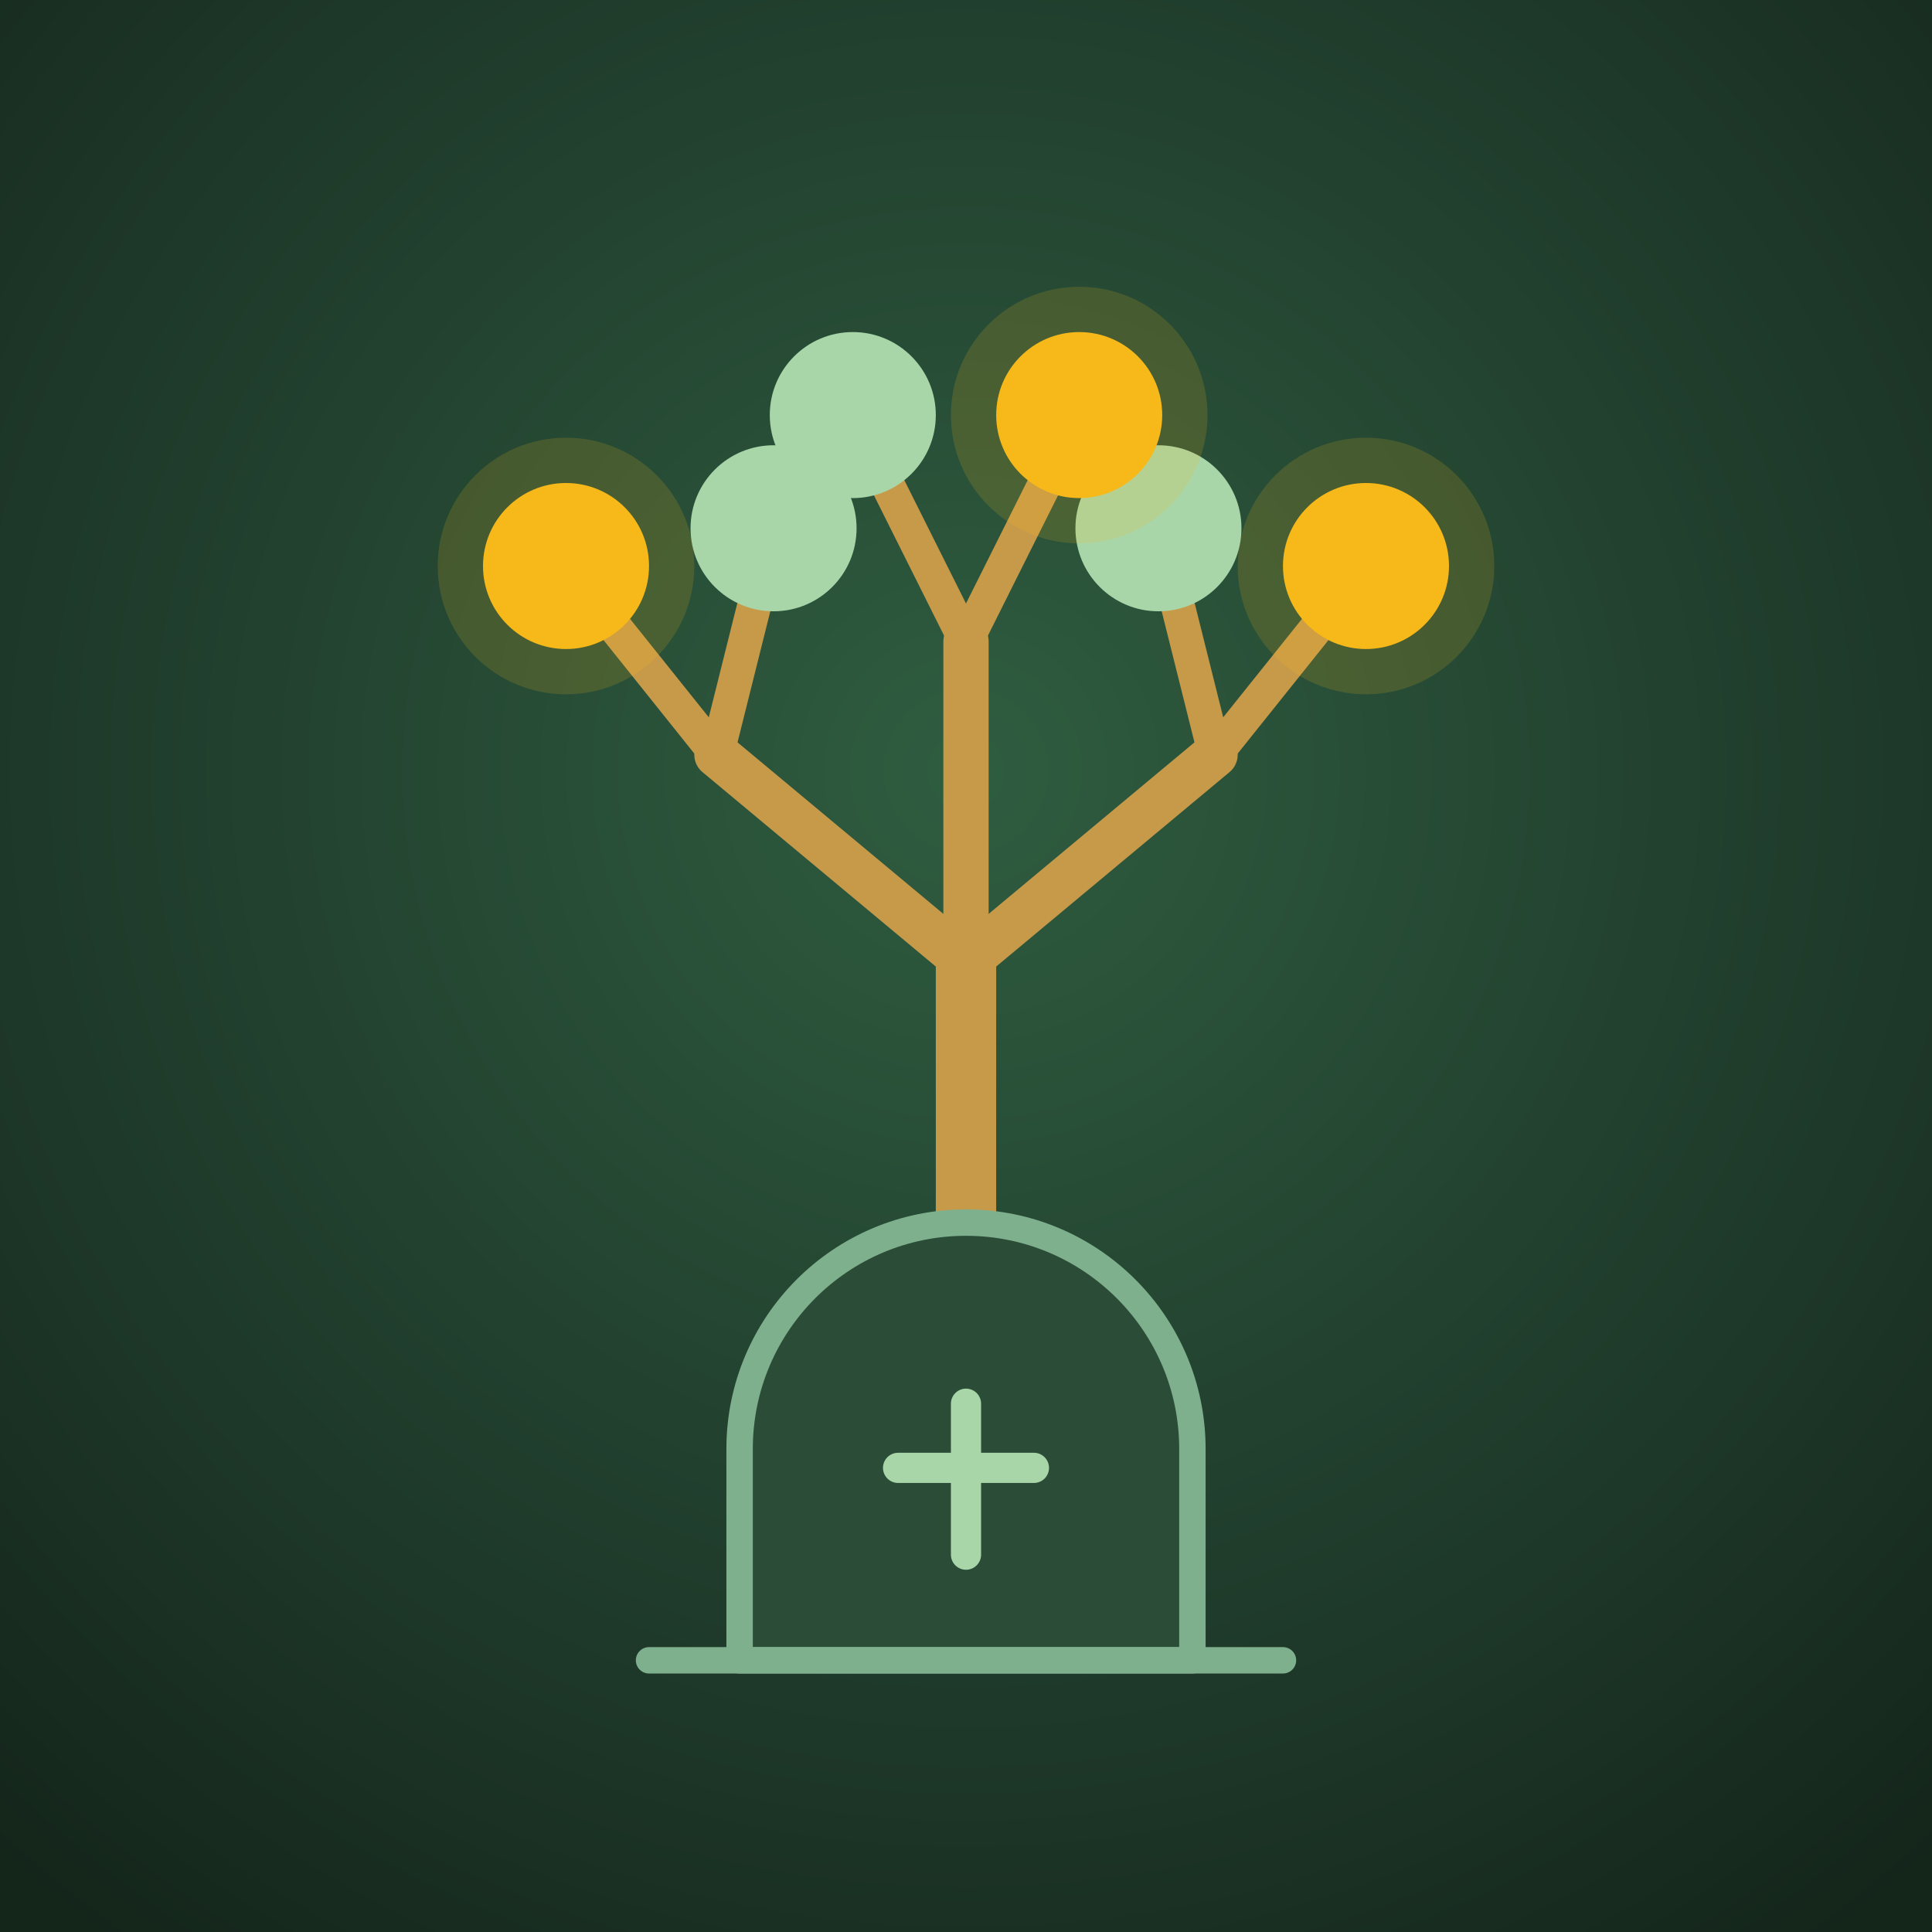
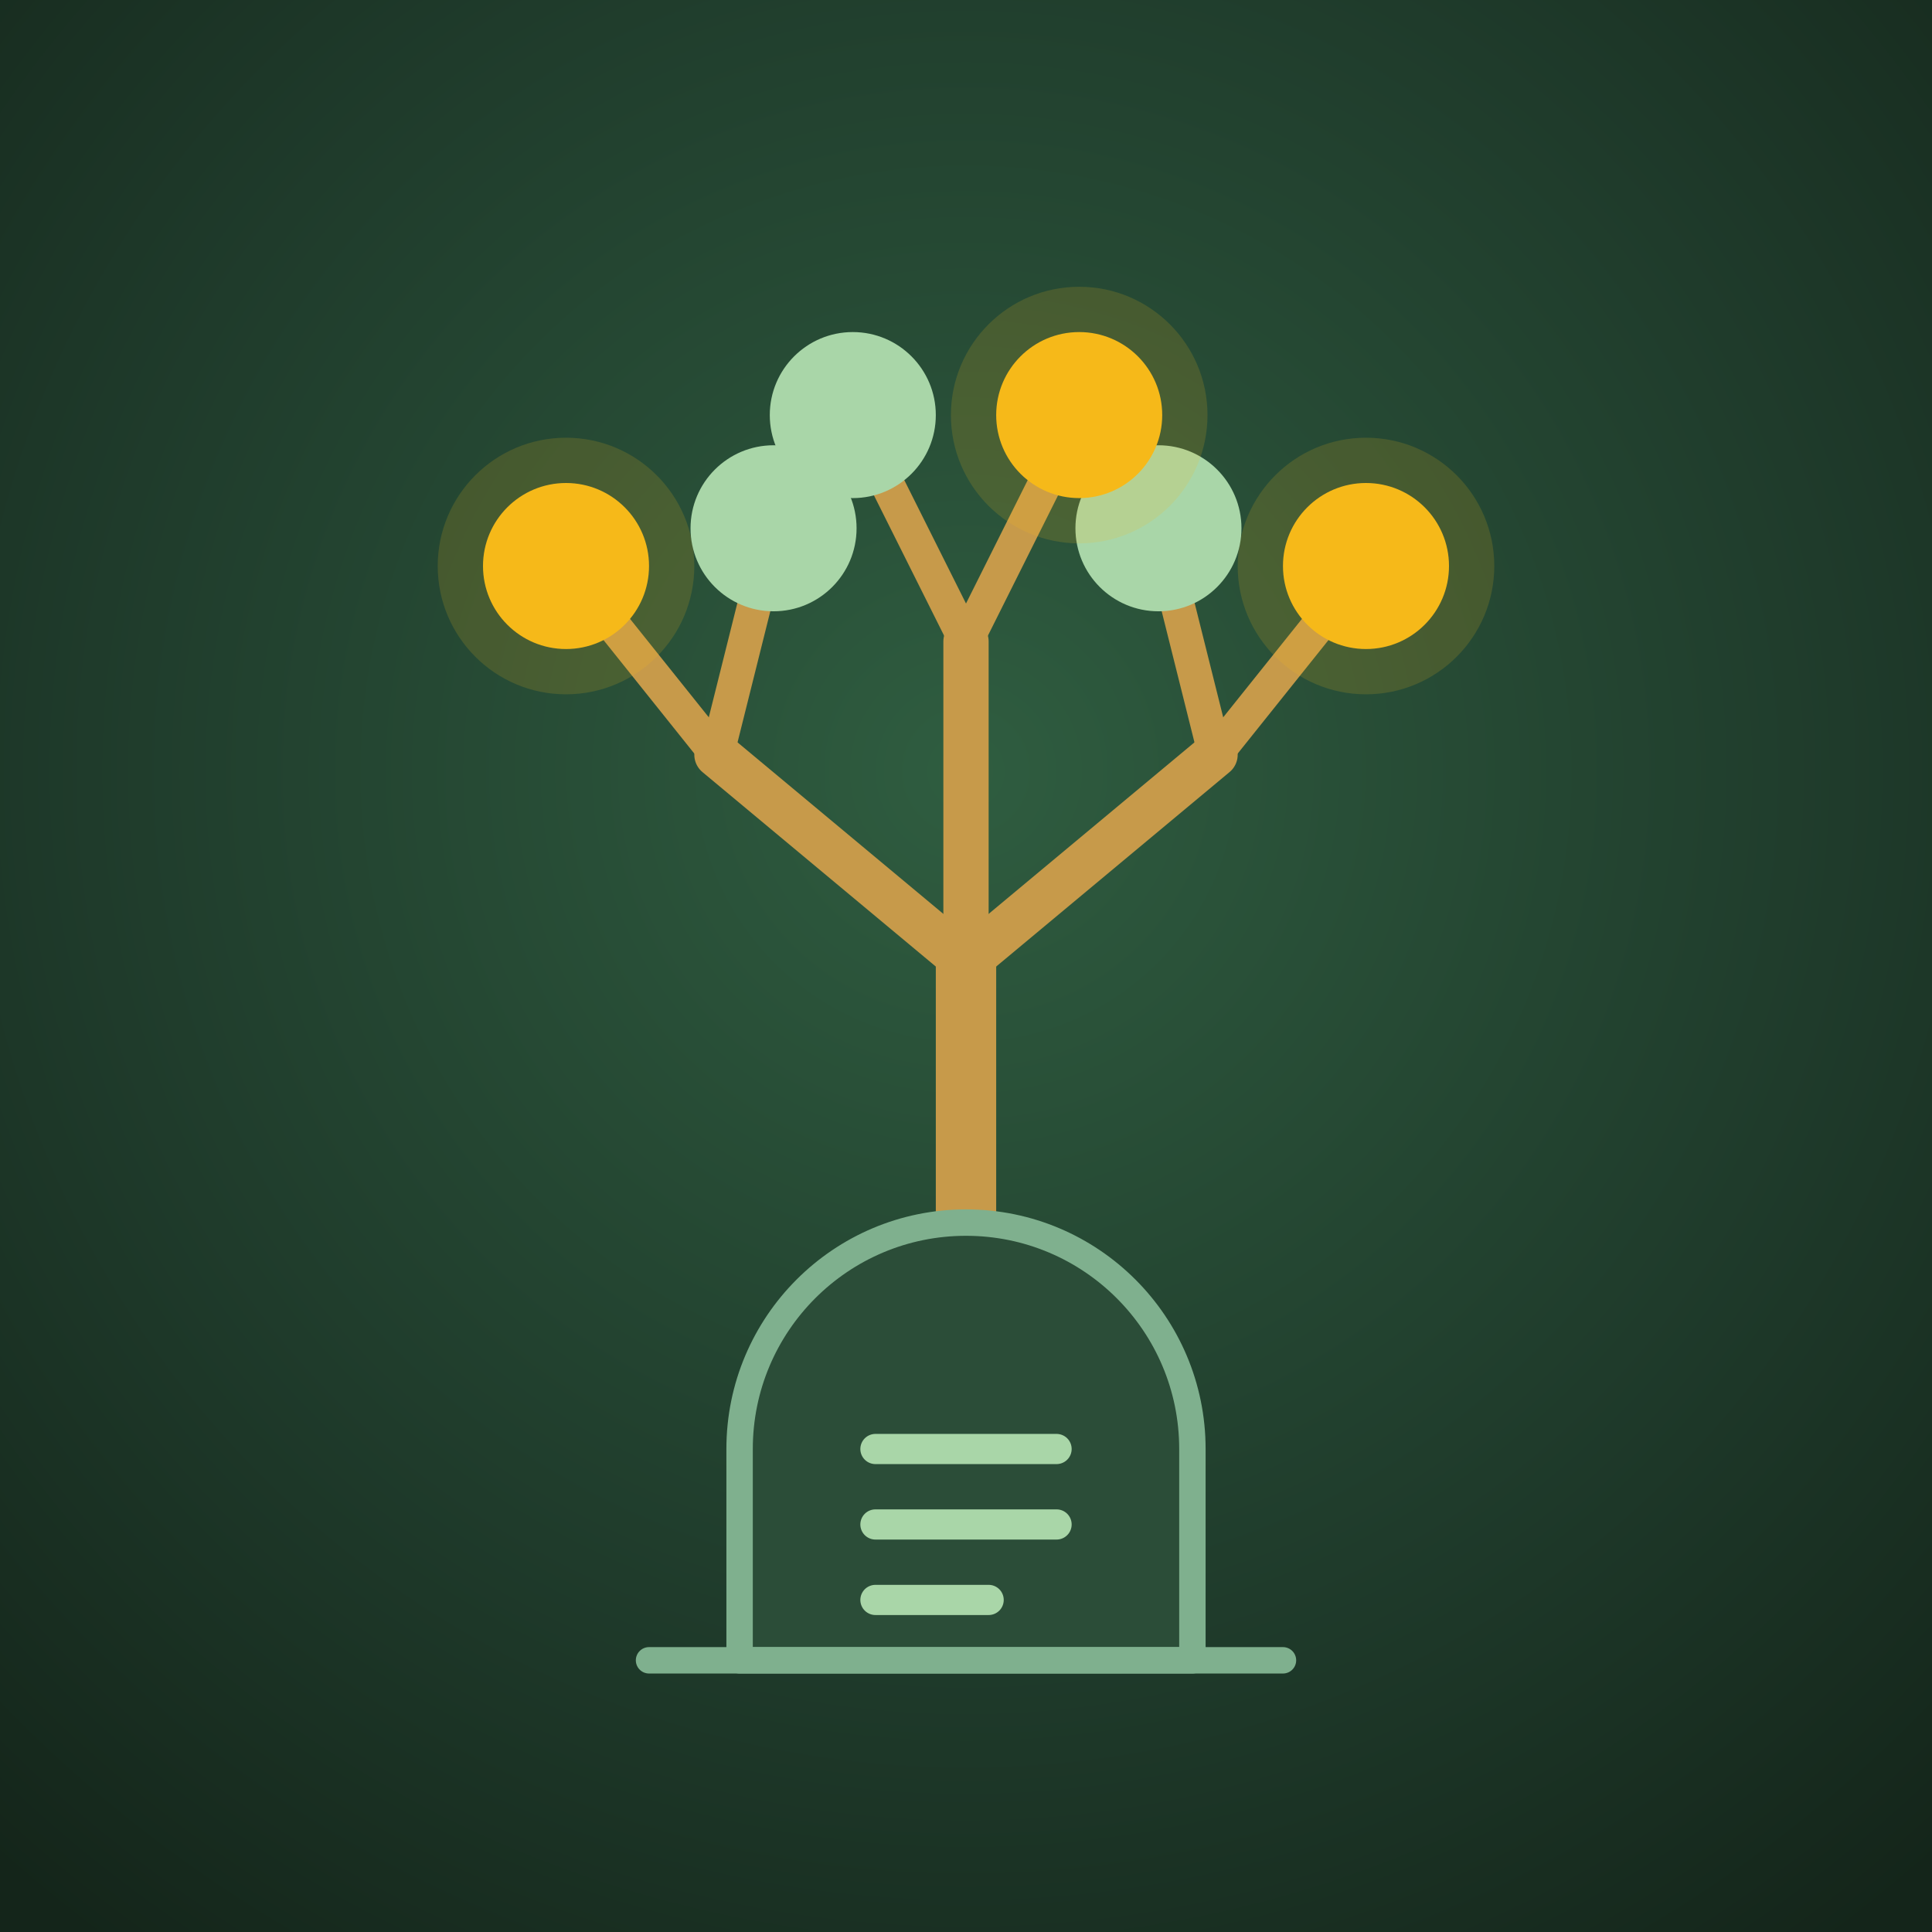
<svg xmlns="http://www.w3.org/2000/svg" viewBox="0 0 512 512" width="512" height="512">
  <defs>
    <radialGradient id="g" cx="50%" cy="40%" r="75%">
      <stop offset="0" stop-color="#2f5d40" />
      <stop offset=".6" stop-color="#1f3b2b" />
      <stop offset="1" stop-color="#14251a" />
    </radialGradient>
  </defs>
  <rect width="512" height="512" fill="url(#g)" />
  <line x1="256" y1="345" x2="256" y2="255" stroke="#c79a4a" stroke-width="16" stroke-linecap="round" />
  <line x1="256" y1="255" x2="190" y2="200" stroke="#c79a4a" stroke-width="12" stroke-linecap="round" />
  <line x1="256" y1="255" x2="322" y2="200" stroke="#c79a4a" stroke-width="12" stroke-linecap="round" />
  <line x1="256" y1="255" x2="256" y2="170" stroke="#c79a4a" stroke-width="12" stroke-linecap="round" />
  <line x1="190" y1="200" x2="150" y2="150" stroke="#c79a4a" stroke-width="9" stroke-linecap="round" />
  <line x1="190" y1="200" x2="205" y2="140" stroke="#c79a4a" stroke-width="9" stroke-linecap="round" />
  <line x1="322" y1="200" x2="362" y2="150" stroke="#c79a4a" stroke-width="9" stroke-linecap="round" />
  <line x1="322" y1="200" x2="307" y2="140" stroke="#c79a4a" stroke-width="9" stroke-linecap="round" />
  <line x1="256" y1="170" x2="226" y2="110" stroke="#c79a4a" stroke-width="9" stroke-linecap="round" />
  <line x1="256" y1="170" x2="286" y2="110" stroke="#c79a4a" stroke-width="9" stroke-linecap="round" />
  <circle cx="150" cy="150" r="22" fill="#f6b919" />
  <circle cx="150" cy="150" r="34" fill="#f6b919" opacity=".16" />
  <circle cx="205" cy="140" r="22" fill="#a9d6a8" />
  <circle cx="362" cy="150" r="22" fill="#f6b919" />
  <circle cx="362" cy="150" r="34" fill="#f6b919" opacity=".16" />
  <circle cx="307" cy="140" r="22" fill="#a9d6a8" />
  <circle cx="226" cy="110" r="22" fill="#a9d6a8" />
  <circle cx="286" cy="110" r="22" fill="#f6b919" />
  <circle cx="286" cy="110" r="34" fill="#f6b919" opacity=".16" />
  <path d="M196 440 V384 a60 60 0 0 1 120 0 V440 Z" fill="#2b4d38" stroke="#7fb08e" stroke-width="7" stroke-linejoin="round" />
-   <path d="M256 372 V412 M238 389 H274" stroke="#a9d6a8" stroke-width="8" stroke-linecap="round" fill="none" />
+   <path d="M232 384 H280 M232 404 H280 M232 424 H262" stroke="#a9d6a8" stroke-width="8" stroke-linecap="round" fill="none" />
  <path d="M172 440 H340" stroke="#7fb08e" stroke-width="7" stroke-linecap="round" />
</svg>
